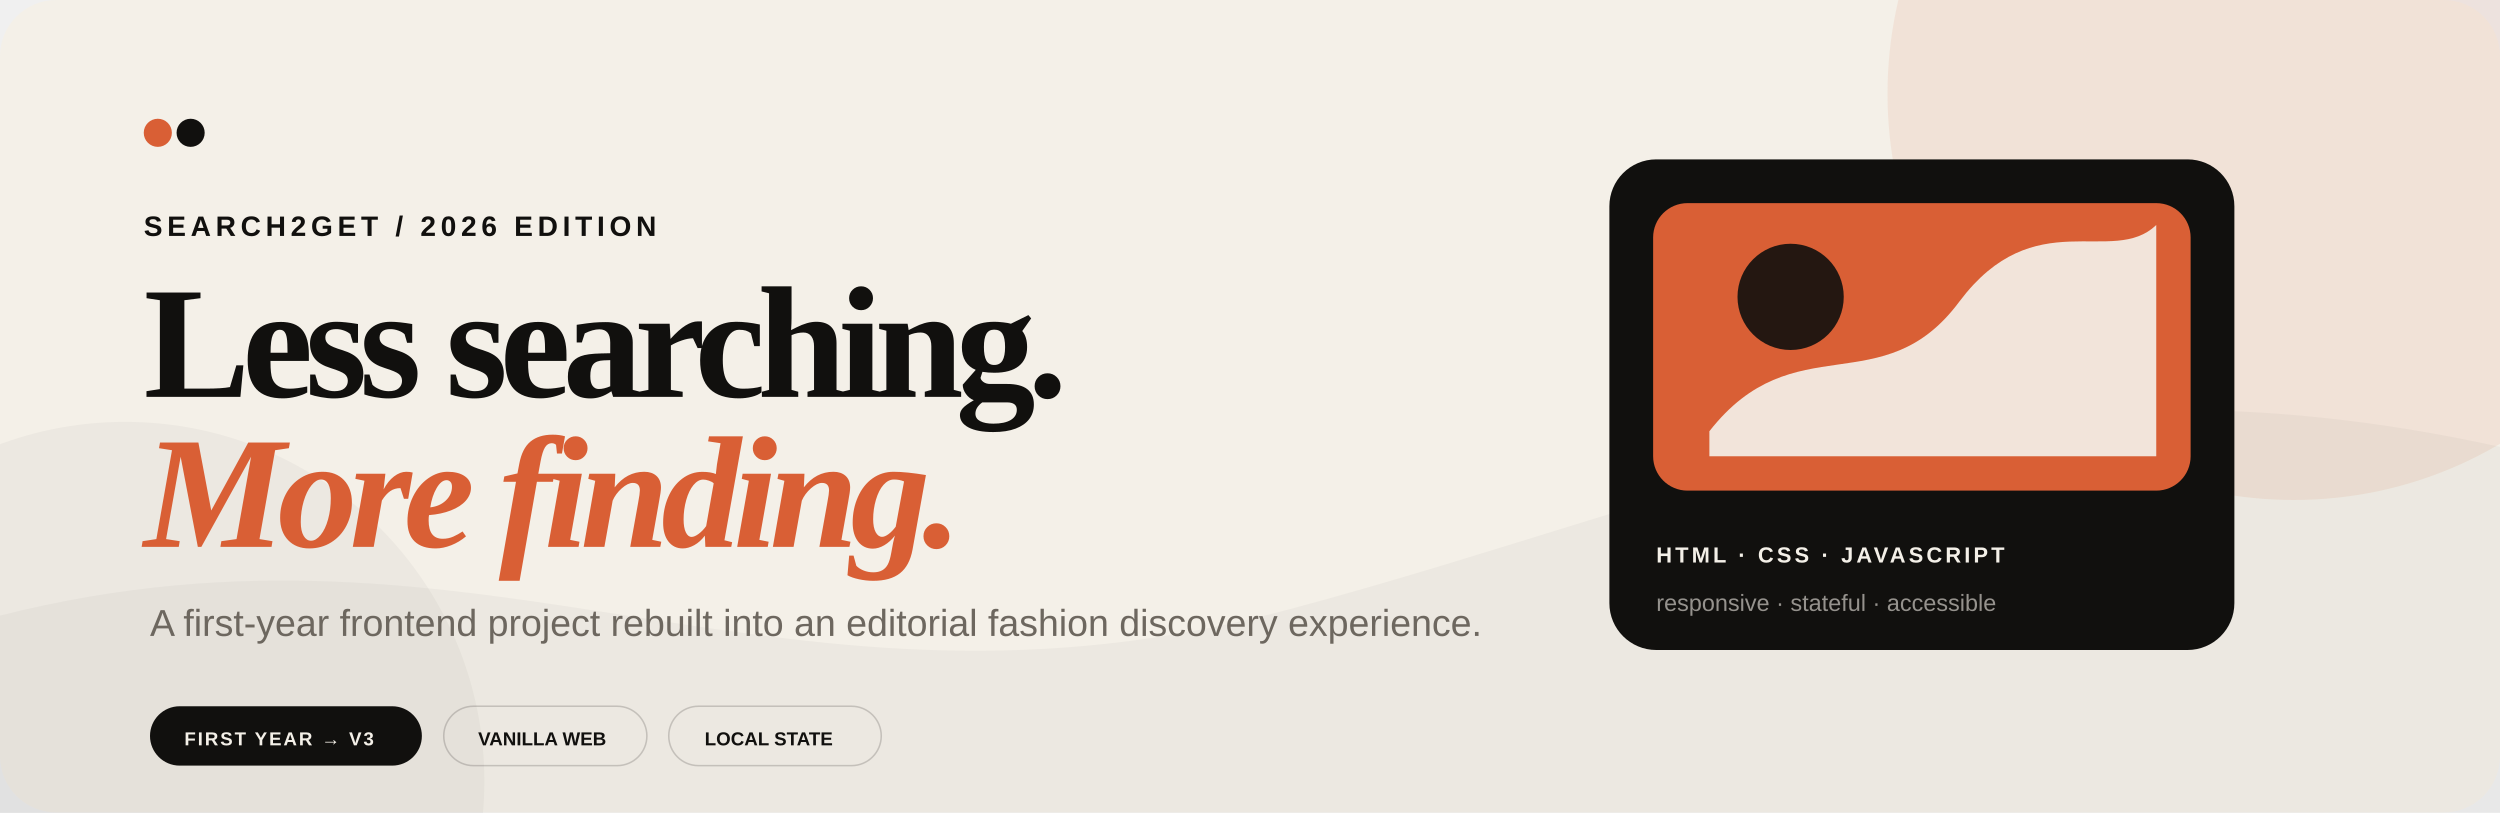
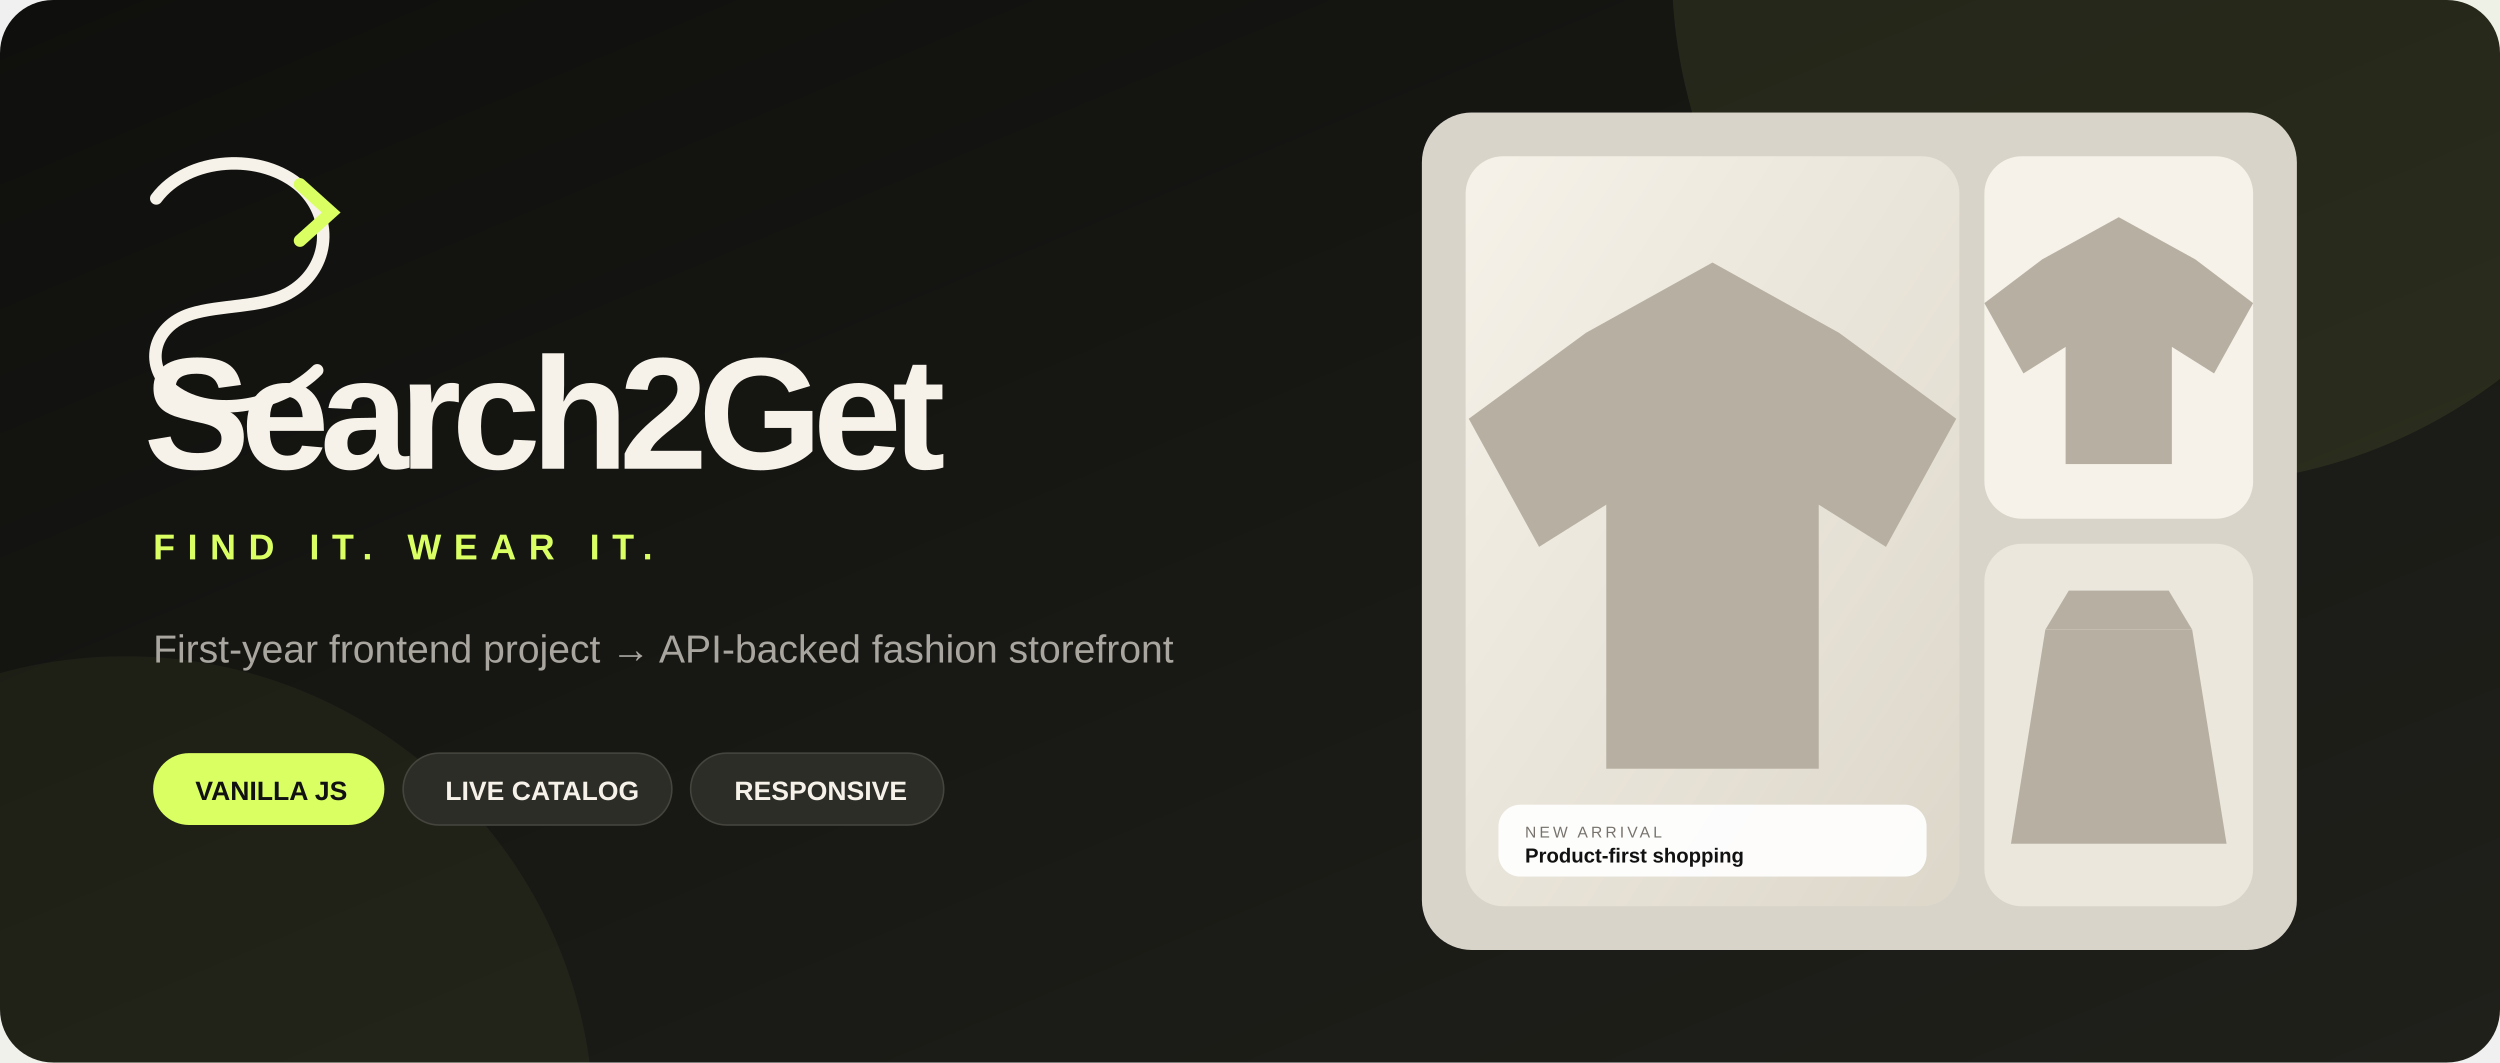
- <svg xmlns="http://www.w3.org/2000/svg" width="1600" height="520" viewBox="0 0 1600 520" fill="none">
-   <rect width="1600" height="520" rx="36" fill="#F4F0E8" />
-   <circle cx="1468" cy="60" r="260" fill="#D95F35" fill-opacity="0.09" />
-   <circle cx="80" cy="500" r="230" fill="#11100E" fill-opacity="0.035" />
-   <path d="M0 394C312 315 500 477 825 390C1098 317 1282 216 1600 286V520H0V394Z" fill="#11100E" fill-opacity="0.035" />
-   <g transform="translate(92 76)">
-     <circle cx="9" cy="9" r="9" fill="#D95F35" />
-     <circle cx="30" cy="9" r="9" fill="#11100E" />
-     <text x="0" y="75" fill="#11100E" font-family="Arial, Helvetica, sans-serif" font-size="18" font-weight="700" letter-spacing="3">SEARCH2GET / 2026 EDITION</text>
-     <text x="0" y="178" fill="#11100E" font-family="Georgia, 'Times New Roman', serif" font-size="102" font-weight="700" letter-spacing="-5">Less searching.</text>
-     <text x="0" y="274" fill="#D95F35" font-family="Georgia, 'Times New Roman', serif" font-size="102" font-style="italic" font-weight="700" letter-spacing="-5">More finding.</text>
-     <text x="4" y="331" fill="#6D675F" font-family="Arial, Helvetica, sans-serif" font-size="24">A first-year frontend project rebuilt into an editorial fashion discovery experience.</text>
+ <svg xmlns="http://www.w3.org/2000/svg" viewBox="0 0 1600 680" role="img" aria-labelledby="t d">
+   <defs>
+     <linearGradient id="bg" x1="0" y1="0" x2="1" y2="1">
+       <stop stop-color="#0f0f0d" />
+       <stop offset="1" stop-color="#20201b" />
+     </linearGradient>
+     <linearGradient id="card" x1="0" y1="0" x2="1" y2="1">
+       <stop stop-color="#f6f2e9" />
+       <stop offset="1" stop-color="#ddd7ca" />
+     </linearGradient>
+   </defs>
+   <rect width="1600" height="680" rx="34" fill="url(#bg)" />
+   <circle cx="1400" cy="-20" r="330" fill="#d9ff63" opacity=".08" />
+   <circle cx="80" cy="720" r="300" fill="#d9ff63" opacity=".05" />
+   <g transform="translate(92 102)" fill="none" stroke="#f6f2e9" stroke-width="8" stroke-linecap="round">
+     <path d="M8 25c20-27 68-30 93-7 22 21 17 54-9 68-17 9-43 7-62 13-25 8-30 34-11 49 25 19 70 9 92-13" />
+     <path d="M100 16l20 18-20 18" stroke="#d9ff63" />
  </g>
-   <g transform="translate(1030 102)">
-     <rect width="400" height="314" rx="30" fill="#11100E" />
-     <rect x="28" y="28" width="344" height="184" rx="22" fill="#D95F35" />
-     <path d="M64 174C118 105 175 157 224 91C272 27 322 69 350 42V190H64V174Z" fill="#F4F0E8" fill-opacity="0.92" />
-     <circle cx="116" cy="88" r="34" fill="#11100E" fill-opacity="0.9" />
-     <text x="30" y="258" fill="#F4F0E8" font-family="Arial, Helvetica, sans-serif" font-size="14" font-weight="700" letter-spacing="2">HTML · CSS · JAVASCRIPT</text>
-     <text x="30" y="289" fill="#F4F0E8" fill-opacity="0.58" font-family="Arial, Helvetica, sans-serif" font-size="15">responsive · stateful · accessible</text>
+   <text x="92" y="300" fill="#f6f2e9" font-family="Arial,Helvetica,sans-serif" font-size="102" font-weight="700" letter-spacing="-6">Search2Get</text>
+   <text x="98" y="358" fill="#d9ff63" font-family="Arial,Helvetica,sans-serif" font-size="23" font-weight="700" letter-spacing="8">FIND IT. WEAR IT.</text>
+   <text x="98" y="424" fill="#a9a69f" font-family="Arial,Helvetica,sans-serif" font-size="25">First-year frontend project → API-backed fashion storefront</text>
+   <g font-family="Arial,Helvetica,sans-serif" font-size="17" font-weight="700">
+     <rect x="98" y="482" width="148" height="46" rx="23" fill="#d9ff63" />
+     <text x="125" y="512" fill="#111">VANILLA JS</text>
+     <rect x="258" y="482" width="172" height="46" rx="23" fill="#2d2d28" stroke="#45453e" />
+     <text x="285" y="512" fill="#f6f2e9">LIVE CATALOG</text>
+     <rect x="442" y="482" width="162" height="46" rx="23" fill="#2d2d28" stroke="#45453e" />
+     <text x="470" y="512" fill="#f6f2e9">RESPONSIVE</text>
  </g>
-   <g transform="translate(96 452)">
-     <rect width="174" height="38" rx="19" fill="#11100E" />
-     <text x="22" y="25" fill="#F4F0E8" font-family="Arial, Helvetica, sans-serif" font-size="12" font-weight="700" letter-spacing="1.2">FIRST YEAR → V3</text>
-     <rect x="188" width="130" height="38" rx="19" stroke="#11100E" stroke-opacity="0.18" />
-     <text x="210" y="25" fill="#11100E" font-family="Arial, Helvetica, sans-serif" font-size="12" font-weight="700">VANILLA WEB</text>
-     <rect x="332" width="136" height="38" rx="19" stroke="#11100E" stroke-opacity="0.18" />
-     <text x="355" y="25" fill="#11100E" font-family="Arial, Helvetica, sans-serif" font-size="12" font-weight="700">LOCAL STATE</text>
+   <g transform="translate(910 72)">
+     <rect width="560" height="536" rx="32" fill="#d8d4c9" />
+     <rect x="28" y="28" width="316" height="480" rx="24" fill="url(#card)" />
+     <rect x="360" y="28" width="172" height="232" rx="24" fill="#f6f2e9" />
+     <rect x="360" y="276" width="172" height="232" rx="24" fill="#ebe7dd" />
+     <g fill="#b7b0a2">
+       <path d="M105 141l81-45 81 45 75 55-45 82-43-27v169H118V251l-43 27-45-82z" />
+       <path d="M397 94l49-27 49 27 37 28-25 45-27-17v75h-68v-75l-27 17-25-45z" />
+       <path d="M399 331h94l22 137H377z" />
+       <path d="M414 306h64l15 25h-94z" />
+     </g>
+     <rect x="49" y="443" width="274" height="46" rx="14" fill="#fff" opacity=".92" />
+     <text x="66" y="464" fill="#77736c" font-family="Arial" font-size="10" letter-spacing="2">NEW ARRIVAL</text>
+     <text x="66" y="480" fill="#111" font-family="Arial" font-size="13" font-weight="700">Product-first shopping</text>
  </g>
</svg>
